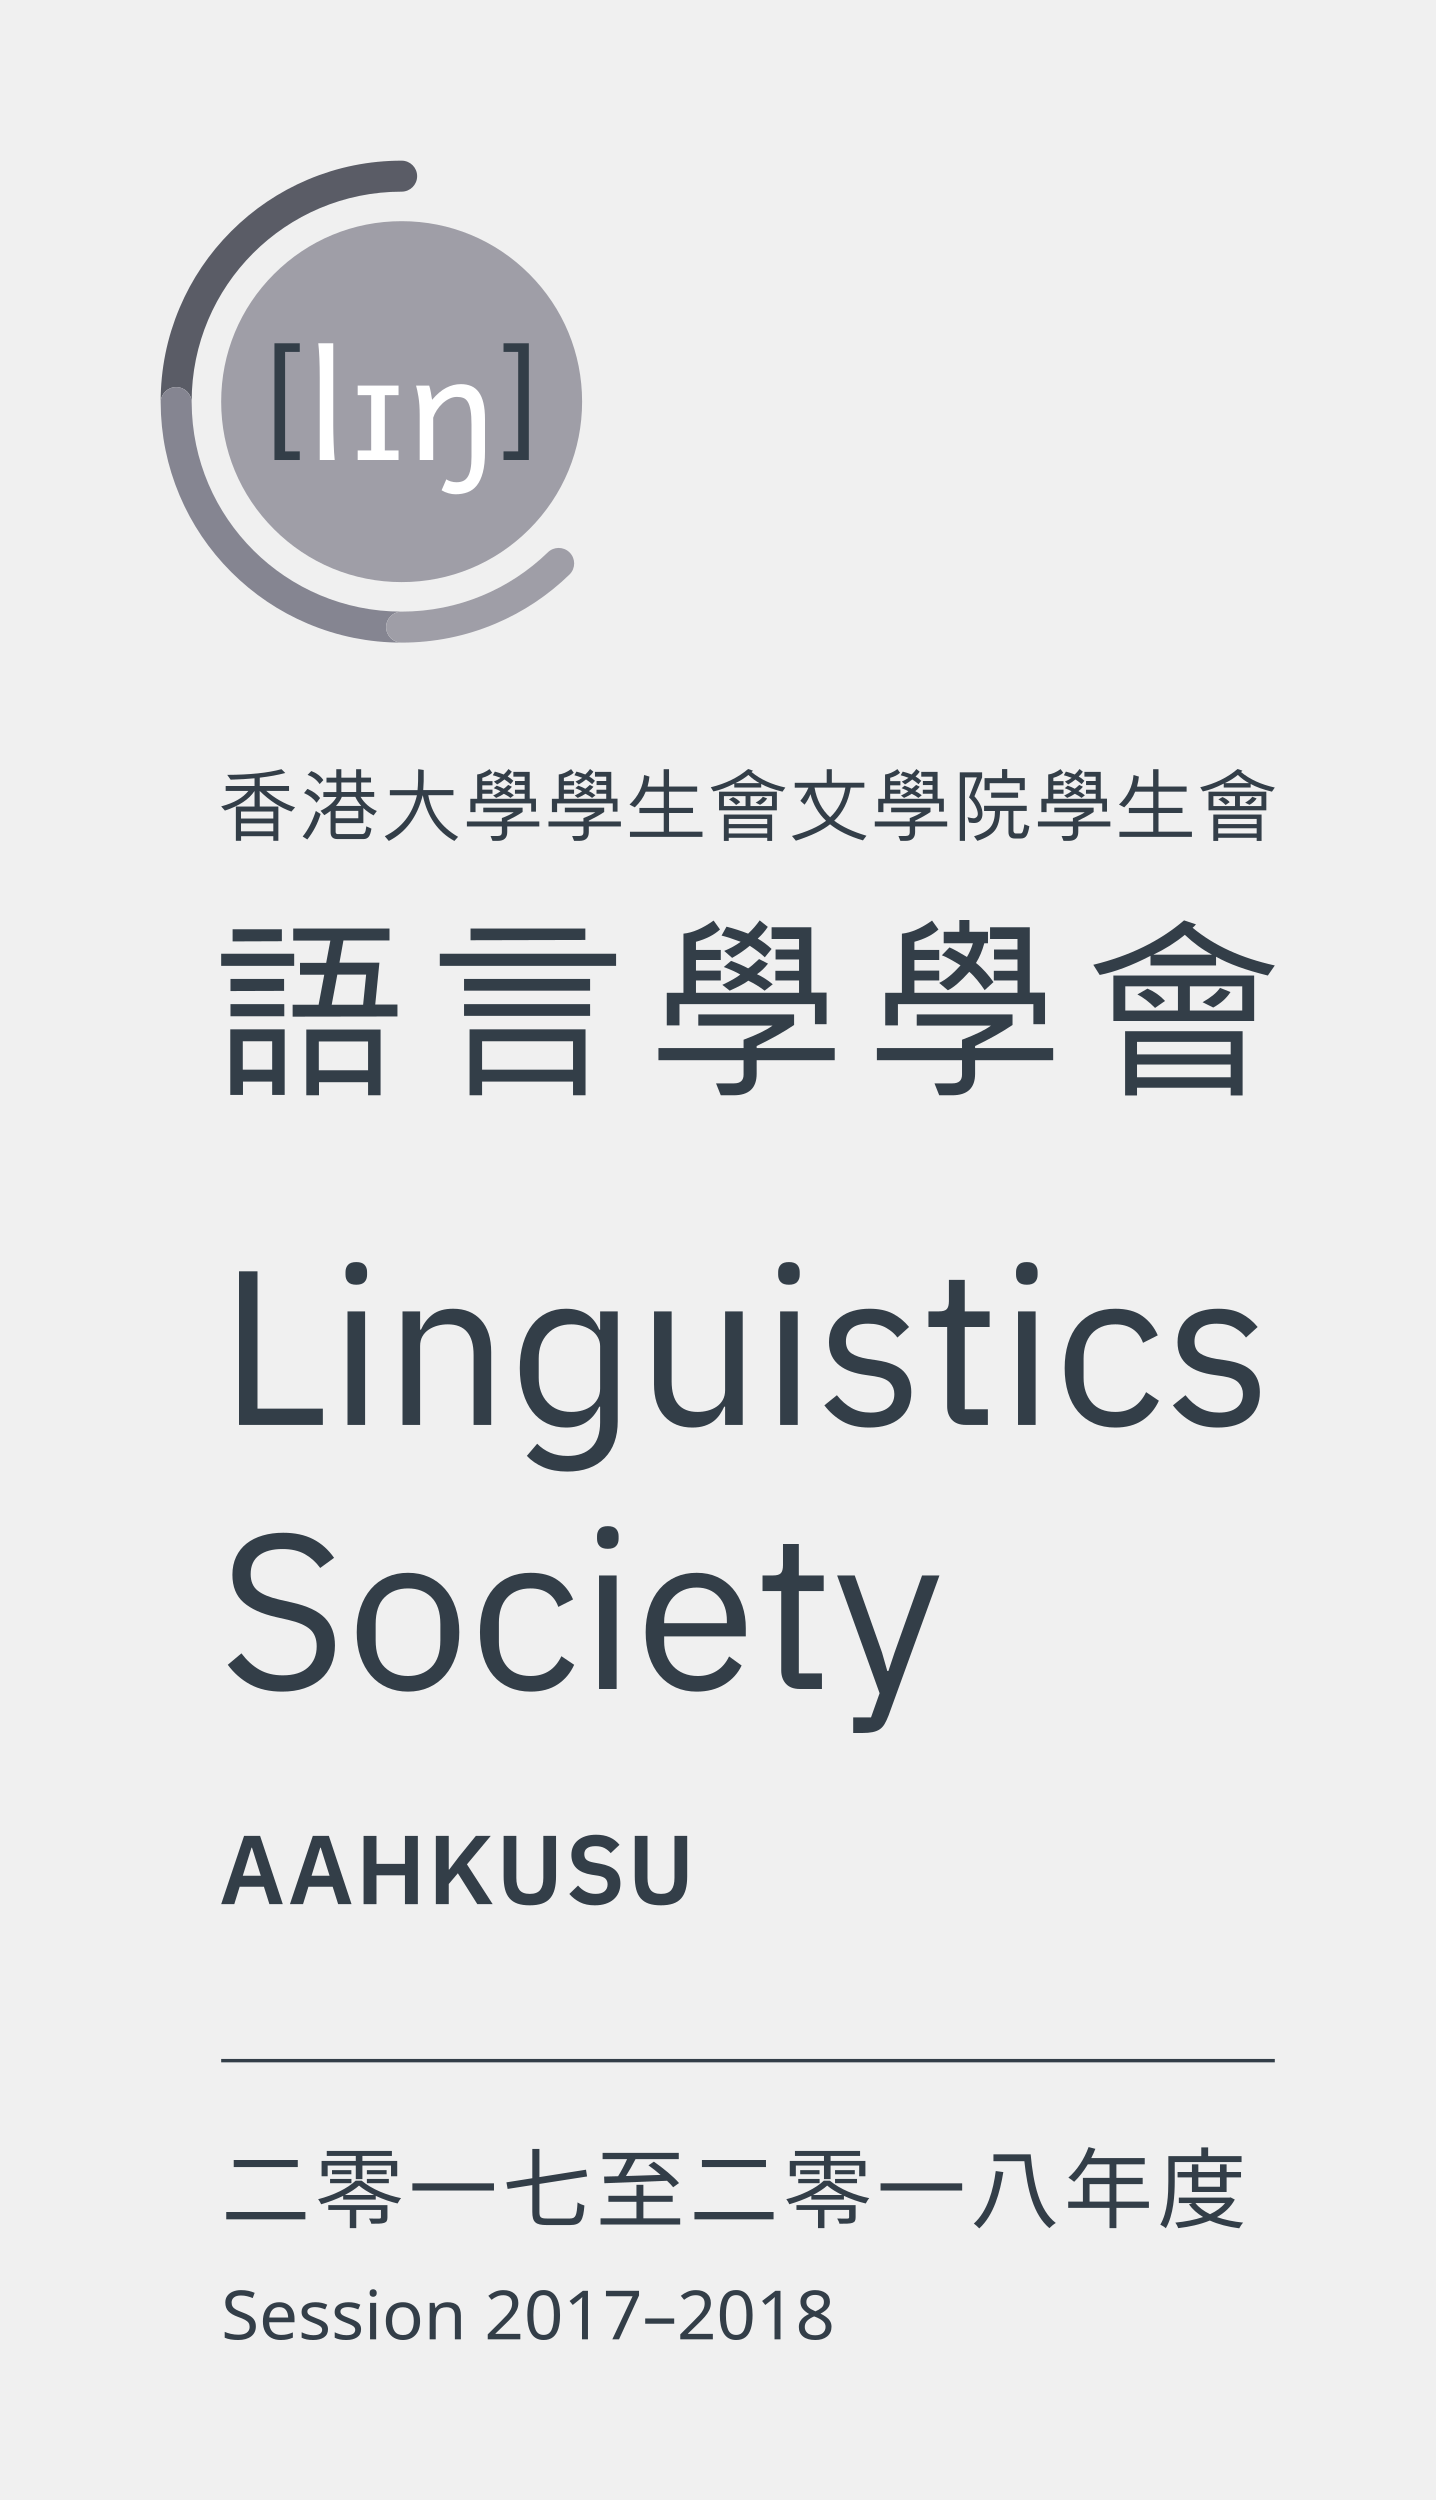
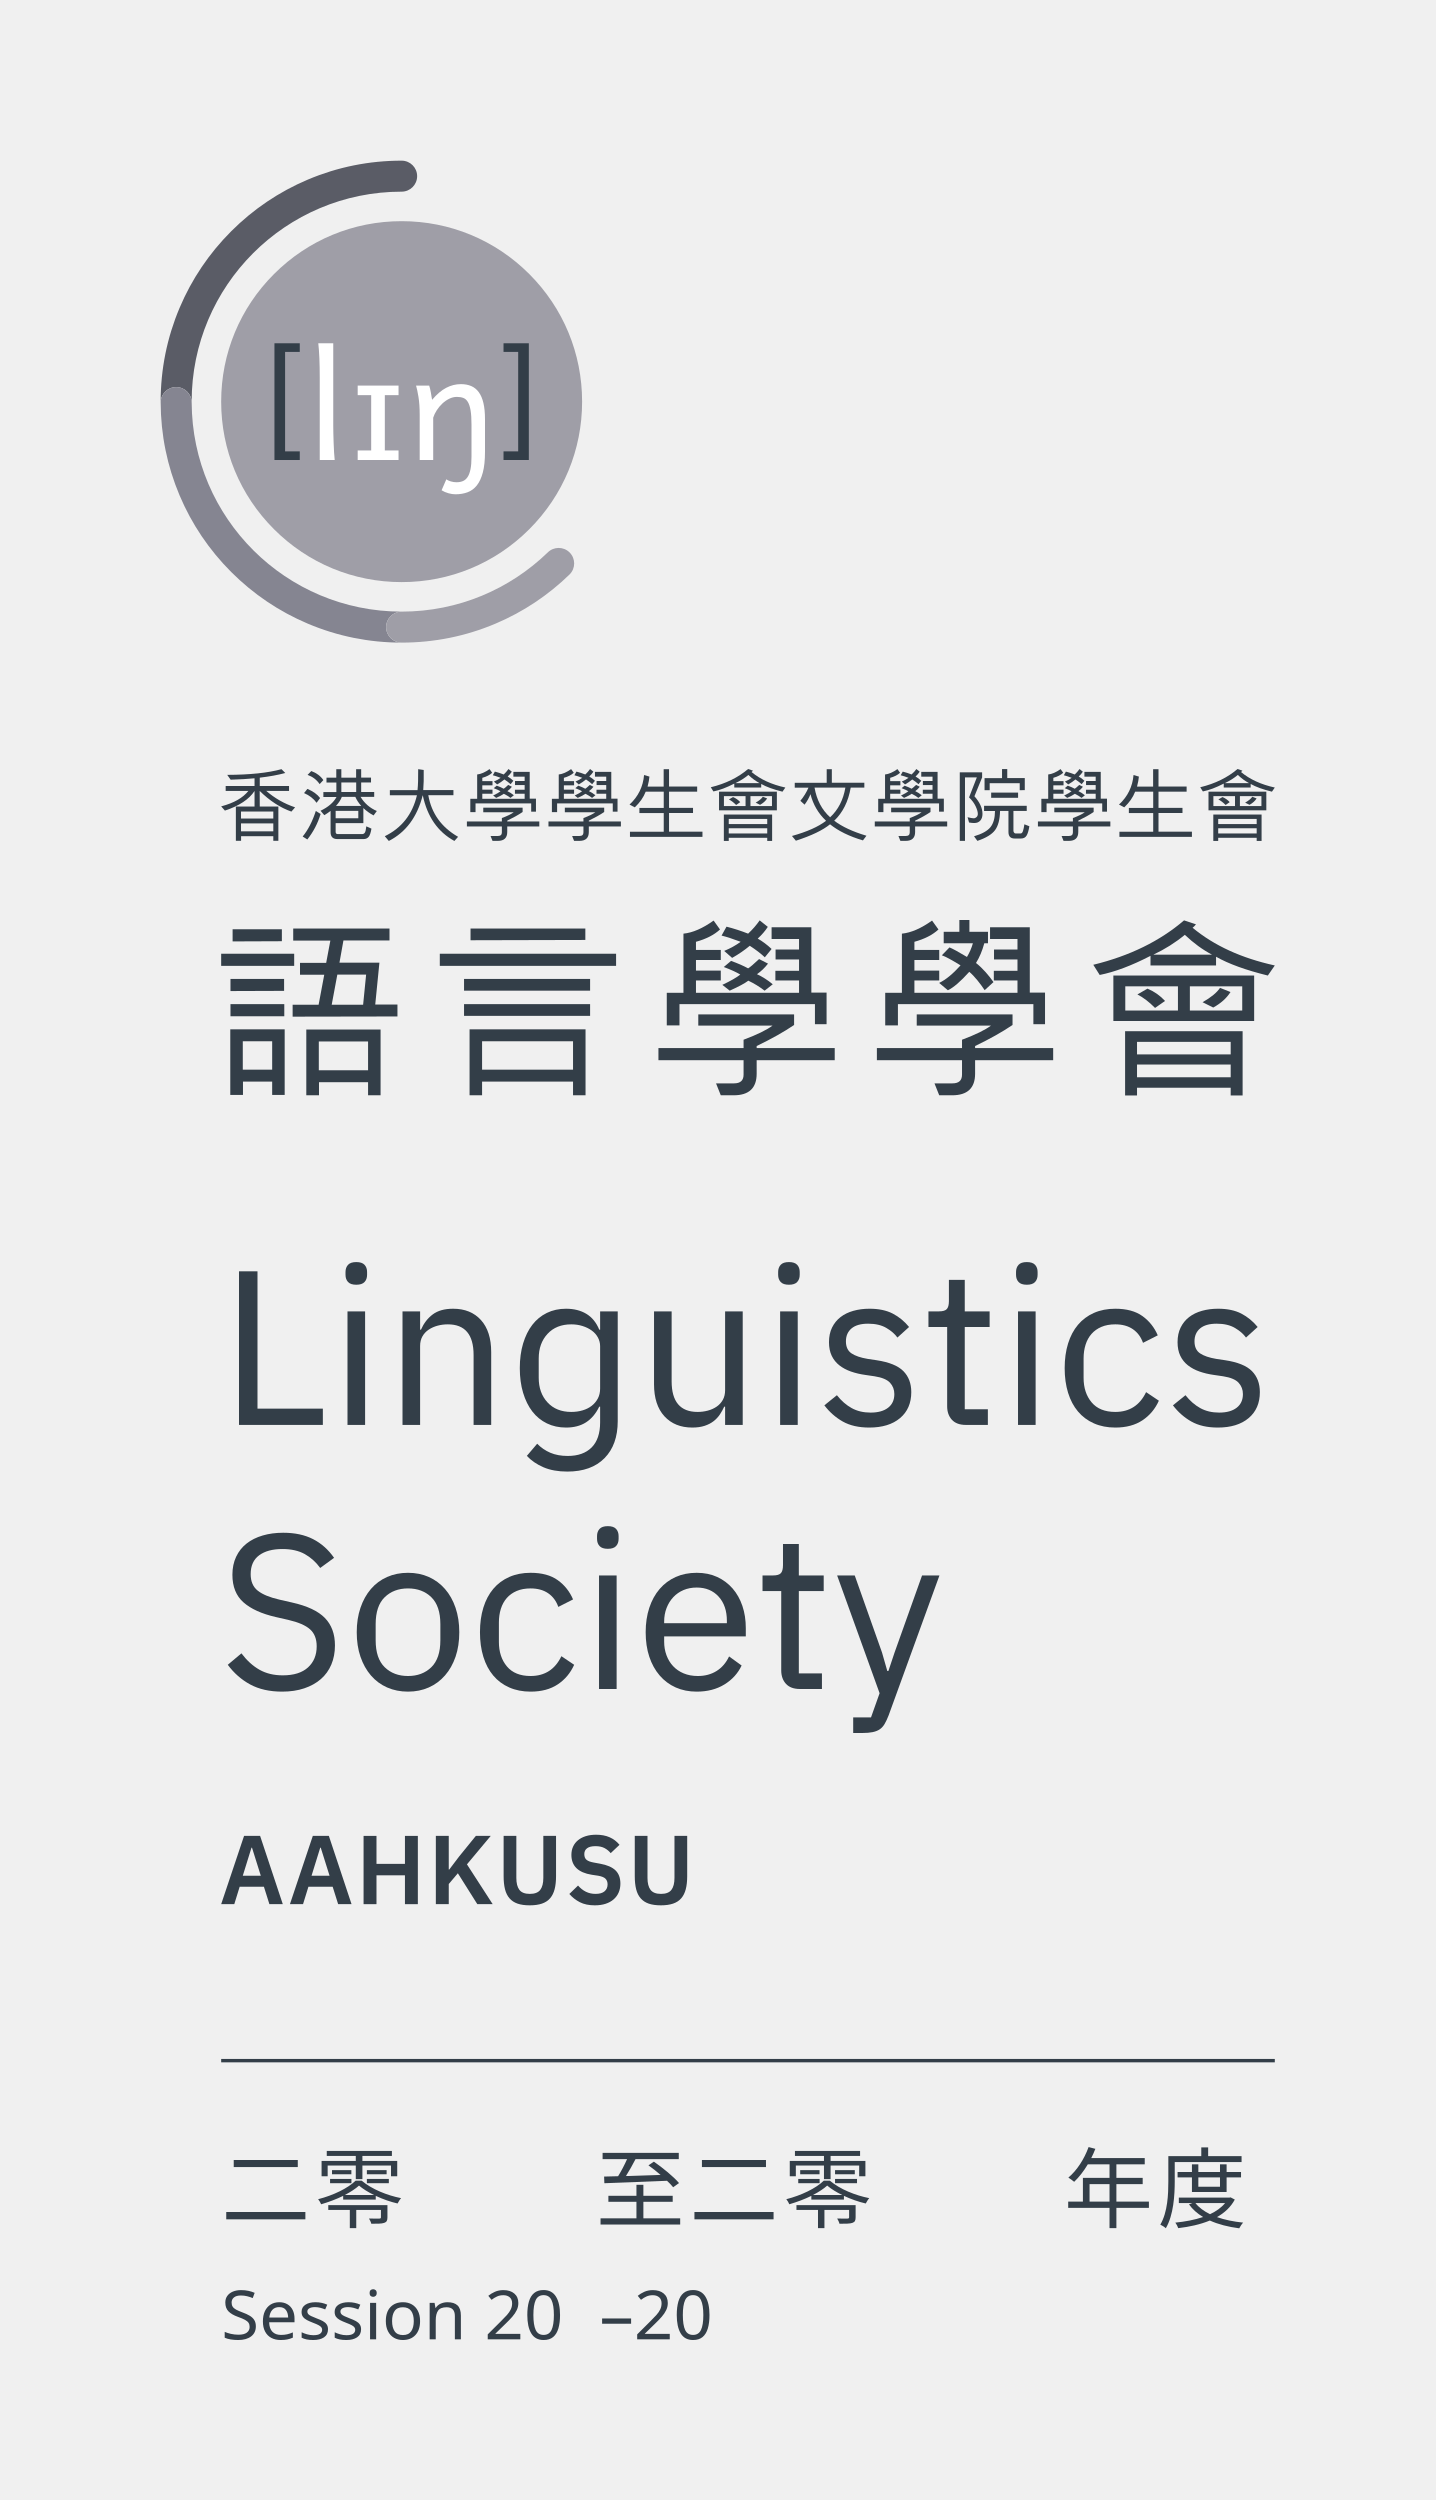
<svg xmlns="http://www.w3.org/2000/svg" xmlns:xlink="http://www.w3.org/1999/xlink" version="1.0" id="Logotypes" x="0px" y="0px" width="633.193px" height="1102.776px" viewBox="0 0 633.193 1102.776" enable-background="new 0 0 633.193 1102.776" xml:space="preserve">
  <g>
    <defs>
      <rect id="SVGID_101_" width="633.193" height="1102.776" />
    </defs>
    <clipPath id="SVGID_2_">
      <use xlink:href="#SVGID_101_" overflow="visible" />
    </clipPath>
    <g clip-path="url(#SVGID_2_)">
      <g>
        <g>
          <g>
            <path fill="#5A5C66" d="M77.711,170.748c3.777,0,6.838,3.061,6.838,6.837c-0.002-0.14-0.006-0.278-0.006-0.419       c0-51.154,41.469-92.623,92.623-92.623c3.777,0,6.838-3.061,6.838-6.838c0-3.776-3.061-6.838-6.838-6.838       c-14.344,0-28.266,2.813-41.381,8.359c-12.658,5.354-24.025,13.017-33.783,22.774c-9.758,9.759-17.422,21.125-22.775,33.784       c-5.547,13.115-8.359,27.037-8.359,41.381c0,0.141,0.004,0.279,0.005,0.419C70.873,173.809,73.934,170.748,77.711,170.748z" />
            <path fill="#858591" d="M170.33,276.628c0-3.776,3.061-6.838,6.836-6.838c-51.016,0-92.393-41.242-92.617-92.205       c0-3.776-3.061-6.837-6.838-6.837s-6.838,3.061-6.838,6.837c0.055,14.196,2.862,27.976,8.354,40.963       c5.354,12.659,13.018,24.025,22.775,33.783c9.758,9.759,21.125,17.421,33.783,22.775c13.115,5.547,27.037,8.359,41.381,8.359       C173.391,283.466,170.33,280.404,170.33,276.628z" />
            <path fill="#9F9EA7" d="M251.266,243.703c-2.67-2.671-6.998-2.671-9.67,0c-16.672,16.146-39.387,26.087-64.43,26.087       c-3.775,0-6.836,3.062-6.836,6.838s3.061,6.838,6.836,6.838c14.346,0,28.268-2.813,41.383-8.359       c12.203-5.16,23.199-12.474,32.717-21.732C253.938,250.703,253.938,246.374,251.266,243.703z" />
          </g>
          <g>
            <path fill="#9F9EA7" d="M233.459,120.875c-15.035-15.035-35.027-23.315-56.293-23.315c-21.262,0-41.254,8.28-56.291,23.315       c-15.035,15.036-23.316,35.027-23.316,56.291c0,21.266,8.281,41.255,23.316,56.292c15.037,15.035,35.029,23.317,56.291,23.317       c21.266,0,41.258-8.282,56.293-23.317c15.035-15.037,23.314-35.026,23.314-56.292       C256.773,155.902,248.494,135.911,233.459,120.875z" />
            <path fill="#333E48" d="M121.063,202.911v-51.489h11.168v3.807h-6.473v43.877h6.473v3.806H121.063z" />
            <path fill="#333E48" d="M233.271,151.422v51.489h-11.164v-3.806h6.469v-43.877h-6.469v-3.807H233.271z" />
            <path fill="#FFFFFF" d="M146.998,187.626c0,1.028,0.016,2.242,0.047,3.636c0.031,1.395,0.076,2.813,0.131,4.248       c0.053,1.438,0.115,2.812,0.193,4.12c0.072,1.309,0.164,2.402,0.271,3.281h-6.596v-36.364c0-3.133-0.053-5.969-0.162-8.512       c-0.105-2.543-0.268-4.748-0.482-6.613h6.598V187.626z" />
            <path fill="#FFFFFF" d="M175.801,170.086v4.217h-6.051v24.394h6.051v4.216h-18.021v-4.216h5.953v-24.394h-5.953v-4.217H175.801       z" />
            <path fill="#FFFFFF" d="M189.316,170.086c0.129,0.345,0.258,0.789,0.387,1.338c0.129,0.546,0.246,1.119,0.354,1.721       c0.105,0.6,0.203,1.19,0.291,1.77l0.256,1.447c2.061-2.445,4.129-4.209,6.211-5.293c2.08-1.083,4.25-1.625,6.5-1.625       c1.717,0,3.234,0.284,4.555,0.852c1.318,0.57,2.43,1.471,3.33,2.703c0.9,1.234,1.582,2.834,2.045,4.796       c0.461,1.964,0.691,4.327,0.691,7.097v14.48c0,3.626-0.318,6.636-0.951,9.027c-0.631,2.393-1.518,4.302-2.654,5.73       c-1.137,1.424-2.506,2.434-4.104,3.022c-1.598,0.591-3.373,0.886-5.326,0.886c-0.965,0-2-0.155-3.105-0.467       c-1.104-0.312-2.107-0.745-3.008-1.304l2.092-4.827c0.494,0.365,1.152,0.67,1.979,0.918c0.826,0.246,1.67,0.369,2.525,0.369       c1.031,0,1.953-0.166,2.77-0.498c0.814-0.333,1.506-0.916,2.074-1.754c0.57-0.837,1.004-1.984,1.305-3.443       s0.449-3.315,0.449-5.567v-14.16c0-2.574-0.133-4.661-0.4-6.259c-0.27-1.599-0.672-2.844-1.209-3.733       c-0.535-0.89-1.205-1.485-2.012-1.787c-0.803-0.299-1.742-0.45-2.814-0.45c-1.158,0-2.289,0.273-3.395,0.822       c-1.104,0.547-2.119,1.255-3.043,2.123c-0.922,0.868-1.736,1.85-2.443,2.945c-0.709,1.094-1.234,2.188-1.578,3.281v18.666       h-5.953V183.12c0-3.175-0.184-5.862-0.549-8.062c-0.363-2.199-0.719-3.856-1.061-4.973H189.316z" />
          </g>
        </g>
      </g>
      <g>
        <g>
          <g>
            <path fill="#333E48" d="M129.767,426.045H97.559v-5.347h32.208V426.045z M125.575,482.975h-5.519v-5.86h-12.874v5.86h-5.604       v-28.914h23.996V482.975z M125.317,437.08l-23.652,0.085v-5.346h23.652V437.08z M125.403,448.286h-23.738v-5.347h23.738       V448.286z M124.334,415.181l-21.729,0.086v-5.348h21.729V415.181z M120.057,471.853v-12.531h-12.96v12.531H120.057z        M175.318,448.371l-46.237,0.086v-5.261h11.463l2.481-13.217h-10.692v-5.261h11.549l1.838-9.796h-16.381v-5.346h42.473v5.262       h-20.317l-1.753,9.795h17.622l-1.84,18.477h9.795V448.371z M167.876,483.146h-5.518v-5.774h-21.643v5.774h-5.604v-29h32.764       V483.146z M162.358,472.11v-12.703H140.63v12.703H162.358z M161.503,429.895H148.8l-2.48,13.302h13.857L161.503,429.895z" />
            <path fill="#333E48" d="M271.761,426.045h-77.76v-5.347h77.76V426.045z M260.298,436.994h-55.604v-5.175h55.604V436.994z        M260.298,448.114h-55.604v-5.175h55.604V448.114z M258.288,483.146h-5.518v-6.031h-40.121v6.031h-5.518v-29.085h51.156       V483.146z M258.202,414.625l-50.643,0.128v-5.176h50.643V414.625z M252.771,471.853v-12.531h-40.121v12.531H252.771z" />
            <path fill="#333E48" d="M368.205,467.662h-34.433v5.945c0,6.358-3.379,9.538-10.138,9.538h-5.688l-2.096-5.261h7.955       c2.795,0,4.193-1.284,4.193-3.85v-6.373h-37.555v-5.347h37.555v-3.679c5.958-2.225,10.221-4.305,12.788-6.244h-32.765v-4.919       h42.262v4.662c-4.45,3.022-9.953,6.116-16.512,9.281v0.898h34.433V467.662z M364.612,451.793h-5.135v-8.854h-59.751v9.367       h-5.604v-14.371h7.357v-26.092c4.048-0.398,8.483-2.324,13.303-5.774l2.823,3.936c-2.597,2.396-6.132,4.207-10.608,5.432v3.594       h10.949v4.448h-10.949v4.662h10.949v4.362h-10.949v5.433h45.467v-5.433h-10.437v-4.277h10.437v-5.004h-10.352v-4.362h10.352       v-4.663h-12.104v-5.176h17.536v28.829h6.717V451.793z M340.359,418.603l-2.993,3.678c-1.627-1.567-3.837-3.265-6.631-5.09       c-2.309,1.939-4.904,3.722-7.785,5.347l-3.507-3.08c2.767-1.14,5.188-2.48,7.272-4.021c-3.48-1.311-6.289-2.224-8.428-2.736       l2.183-3.936c3.164,0.798,6.344,1.825,9.538,3.079c2.024-1.909,3.721-3.863,5.09-5.859l3.593,2.866       c-1.142,1.768-2.624,3.493-4.448,5.175C336.353,415.223,338.392,416.749,340.359,418.603z M340.872,434.171l-3.592,2.823       c-2.31-1.768-4.706-3.236-7.186-4.405c-1.54,1.169-4.277,2.638-8.213,4.405l-3.25-2.566c3.678-1.739,6.314-3.251,7.913-4.533       c-1.599-0.998-4.021-2.11-7.272-3.337l3.208-2.694c2.937,1.056,5.446,2.153,7.528,3.293c0.797-0.455,2.408-1.824,4.832-4.106       l3.936,2.011c-1.454,1.883-3.078,3.437-4.875,4.663C336.268,430.807,338.591,432.289,340.872,434.171z" />
            <path fill="#333E48" d="M464.562,467.662H430.13v5.945c0,6.358-3.379,9.538-10.137,9.538h-5.689l-2.096-5.261h7.956       c2.794,0,4.191-1.284,4.191-3.85v-6.373h-37.554v-5.347h37.554v-3.679c5.96-2.225,10.222-4.305,12.79-6.244h-32.765v-4.919       h42.26v4.662c-4.448,3.022-9.953,6.116-16.511,9.281v0.898h34.432V467.662z M460.97,451.793h-5.135v-8.854h-59.752v9.367       h-5.603v-14.371h7.356v-26.092c4.049-0.398,8.482-2.324,13.303-5.774l2.822,3.936c-2.594,2.396-6.131,4.207-10.607,5.432v3.594       h10.949v4.448h-10.949v4.662h10.949v4.362h-10.949v5.433h45.467v-5.433h-10.436v-4.277h10.436v-5.004H438.47v-4.362h10.352       v-4.663h-12.105v-5.176h17.537v28.829h6.717V451.793z M438.239,433.212l-3.896,3.563c-1.779-2.673-4.324-6.019-6.785-8.096       c-3.826,4.263-6.974,6.976-9.433,8.137l-3.856-3.238c2.898-1.379,6.042-3.955,9.434-7.732       c-3.855-2.402-6.604-3.888-8.244-4.455l3.364-3.479c1.367,0.539,3.935,1.941,7.711,4.21c1.122-1.836,1.995-3.847,2.624-6.033       h-12.879v-5.06h6.904v-5.21h4.432v5.21h8.195v5.06h-1.623c-0.91,3.349-2.135,6.249-3.675,8.705       C433.493,427.06,436.354,430.513,438.239,433.212z" />
            <path fill="#333E48" d="M562.33,425.874l-3.079,4.447c-9.725-2.395-17.337-5.16-22.84-8.297v3.85h-28.915v-4.235       c-8.326,4.307-15.797,7.115-22.413,8.427l-2.822-4.491c16.024-3.906,29.369-10.437,40.035-19.59l5.26,1.753       c-0.57,0.713-1.069,1.213-1.497,1.497C535.525,417.104,547.616,422.651,562.33,425.874z M553.219,450.382h-62.104v-20.061       h62.104V450.382z M548.13,483.23h-5.261v-3.422h-41.317v3.422h-5.262v-28.357h51.84V483.23z M519.601,445.763v-10.693h-23.226       v10.693H519.601z M542.869,465.096v-5.518h-41.317v5.518H542.869z M542.869,475.19v-5.604h-41.317v5.604H542.869z        M513.912,441.528l-4.405,3.079c-2.651-2.679-5.247-4.661-7.785-5.945l4.448-2.565       C509.192,437.379,511.772,439.19,513.912,441.528z M534.657,421.126c-4.135-2.167-8.143-5.09-12.02-8.769       c-4.135,3.422-8.768,6.345-13.9,8.769H534.657z M547.96,445.763v-10.693h-23.098v10.693H547.96z M542.783,437.593       c-1.683,2.681-4.221,4.963-7.613,6.844l-4.705-2.352c3.736-2.11,6.302-4.221,7.698-6.332L542.783,437.593z" />
          </g>
          <g>
            <path fill="#333E48" d="M130.169,356.124l-1.634,1.881c-4.896-1.723-9.558-4.756-13.985-9.102l0.035,6.869h8.205v15.11h-2.231       v-2.021h-14.215v2.021h-2.302v-15.11h8.24v-6.869c-2.412,3.689-6.771,6.577-13.072,8.662l-1.651-1.863       c5.587-1.476,9.582-3.741,11.983-6.799h-9.998v-2.197h12.738v-3.391c-2.799,0.281-6.313,0.486-10.542,0.615l-1.511-2.126       c9.991-0.036,17.969-0.872,23.931-2.513l1.687,1.688c-3.314,0.89-7.069,1.574-11.262,2.055v3.672h12.914v2.197l-10.068-0.035       C121.155,352.101,125.401,354.521,130.169,356.124z M120.559,361.062v-3.092h-14.25v3.092H120.559z M120.559,366.702v-3.479       h-14.25v3.479H120.559z" />
            <path fill="#333E48" d="M139.307,357.74c-1.478,4.581-3.409,8.336-5.798,11.264l2.055,1.3       c2.658-3.351,4.615-7.104,5.869-11.262L139.307,357.74z M135.599,347.989l-1.477,1.846c2.331,0.995,4.176,2.424,5.536,4.286       l1.545-2.091C139.985,350.401,138.117,349.056,135.599,347.989z M137.319,340.118l-1.65,1.688       c2.248,0.807,4.023,2.166,5.324,4.075l1.65-1.774C141.391,342.29,139.616,340.962,137.319,340.118z" />
            <path fill="#333E48" d="M160.284,363.083v-6.625c1.395,1.313,2.895,2.39,4.5,3.234l1.44-1.952       c-3.069-1.311-5.46-3.386-7.169-6.219h6.008v-2.161h-5.744v-4.199h4.339v-2.162h-4.339v-3.706h-2.232v3.741h-6.518v-3.741       h-2.232v3.741h-4.322v2.161h4.357v4.199h-5.729v2.162h5.799c-1.299,2.437-3.648,4.463-7.045,6.078l1.65,1.95       c1.005-0.582,1.93-1.215,2.776-1.896v9.418c0,2.015,1.008,3.021,3.022,3.021h11.508c0.938,0,1.679-0.311,2.223-0.931       c0.545-0.621,0.971-1.845,1.274-3.671l-2.267-1.021c-0.152,1.464-0.374,2.4-0.667,2.811c-0.294,0.411-0.686,0.615-1.177,0.615       h-10.719c-0.646,0-0.966-0.321-0.966-0.967v-3.882H160.284z M150.569,345.161h6.553v4.199h-6.553V345.161z M150.778,351.521       h5.975c0.574,1.358,1.441,2.688,2.601,3.989h-11.157C149.462,354.116,150.323,352.786,150.778,351.521z M148.057,357.671h9.997       v3.285h-9.997V357.671z" />
            <path fill="#333E48" d="M202.067,369.127l-1.634,1.826c-7.321-3.993-11.972-10.724-13.951-20.188       c-2.448,9.617-7.438,16.347-14.97,20.188l-1.775-2.091c7.462-3.631,12.188-9.651,14.18-18.062H171.97v-2.267h12.211       c0.223-2.202,0.316-5.283,0.281-9.242l2.442,0.352c0.058,3.584-0.012,6.536-0.211,8.855h13.318v2.267h-11.087       C190.33,358.79,194.712,364.91,202.067,369.127z" />
            <path fill="#333E48" d="M237.894,364.559h-14.145v2.442c0,2.611-1.388,3.918-4.164,3.918h-2.337l-0.86-2.161h3.268       c1.147,0,1.722-0.527,1.722-1.581v-2.618H205.95v-2.196h15.427v-1.512c2.448-0.913,4.2-1.769,5.254-2.564h-13.459v-2.021       h17.359v1.915c-1.827,1.242-4.088,2.514-6.782,3.813v0.369h14.145V364.559z M236.418,358.04h-2.108v-3.638h-24.547v3.848       h-2.301v-5.903h3.021v-10.718c1.663-0.163,3.484-0.954,5.465-2.372l1.159,1.617c-1.065,0.983-2.519,1.727-4.357,2.23v1.476       h4.498v1.828h-4.498v1.915h4.498v1.792h-4.498v2.231h18.678v-2.231h-4.287v-1.757h4.287v-2.056h-4.252v-1.792h4.252v-1.915       h-4.973v-2.126h7.204v11.842h2.759V358.04z M226.455,344.405l-1.23,1.51c-0.667-0.644-1.575-1.34-2.723-2.09       c-0.948,0.797-2.015,1.529-3.198,2.196l-1.44-1.265c1.136-0.469,2.132-1.02,2.986-1.652c-1.429-0.538-2.583-0.913-3.461-1.125       l0.896-1.615c1.3,0.328,2.606,0.75,3.918,1.265c0.831-0.784,1.528-1.587,2.091-2.407l1.477,1.178       c-0.47,0.726-1.078,1.435-1.828,2.126C224.81,343.017,225.646,343.645,226.455,344.405z M226.666,350.801l-1.476,1.16       c-0.949-0.727-1.934-1.33-2.952-1.811c-0.633,0.48-1.757,1.084-3.374,1.811l-1.335-1.056c1.511-0.714,2.595-1.334,3.251-1.861       c-0.656-0.41-1.652-0.866-2.987-1.371l1.317-1.107c1.207,0.434,2.238,0.886,3.093,1.354c0.327-0.188,0.989-0.749,1.985-1.687       l1.616,0.826c-0.597,0.772-1.265,1.411-2.003,1.915C224.774,349.418,225.729,350.027,226.666,350.801z" />
            <path fill="#333E48" d="M273.878,364.559h-14.145v2.442c0,2.611-1.389,3.918-4.164,3.918h-2.337l-0.86-2.161h3.268       c1.147,0,1.722-0.527,1.722-1.581v-2.618h-15.427v-2.196h15.427v-1.512c2.448-0.913,4.199-1.769,5.253-2.564h-13.458v-2.021       h17.359v1.915c-1.827,1.242-4.088,2.514-6.782,3.813v0.369h14.145V364.559z M272.401,358.04h-2.108v-3.638h-24.546v3.848       h-2.302v-5.903h3.022v-10.718c1.663-0.163,3.484-0.954,5.464-2.372l1.16,1.617c-1.066,0.983-2.519,1.727-4.357,2.23v1.476       h4.498v1.828h-4.498v1.915h4.498v1.792h-4.498v2.231h18.677v-2.231h-4.287v-1.757h4.287v-2.056h-4.252v-1.792h4.252v-1.915       h-4.972v-2.126h7.203v11.842h2.759V358.04z M262.439,344.405l-1.229,1.51c-0.668-0.644-1.576-1.34-2.725-2.09       c-0.948,0.797-2.015,1.529-3.197,2.196l-1.441-1.265c1.137-0.469,2.133-1.02,2.987-1.652c-1.429-0.538-2.583-0.913-3.461-1.125       l0.896-1.615c1.301,0.328,2.606,0.75,3.918,1.265c0.832-0.784,1.529-1.587,2.092-2.407l1.476,1.178       c-0.469,0.726-1.077,1.435-1.827,2.126C260.794,343.017,261.631,343.645,262.439,344.405z M262.65,350.801l-1.477,1.16       c-0.948-0.727-1.933-1.33-2.952-1.811c-0.632,0.48-1.757,1.084-3.373,1.811l-1.336-1.056c1.512-0.714,2.596-1.334,3.251-1.861       c-0.655-0.41-1.651-0.866-2.987-1.371l1.318-1.107c1.207,0.434,2.237,0.886,3.092,1.354c0.328-0.188,0.99-0.749,1.986-1.687       l1.616,0.826c-0.598,0.772-1.265,1.411-2.003,1.915C260.759,349.418,261.713,350.027,262.65,350.801z" />
            <path fill="#333E48" d="M309.861,369.162h-31.978v-2.267h14.899v-8.241h-10.735v-2.267h10.735v-7.168h-7.96       c-0.96,2.494-2.564,4.797-4.813,6.904l-2.319-1.212c3.842-3.55,5.979-7.896,6.413-13.037l2.372,0.686       c-0.094,1.194-0.369,2.671-0.825,4.428h7.097v-7.696h2.373v7.66h12.404v2.268H295.12v7.133h10.578v2.267H295.12v8.241h14.741       V369.162z" />
            <path fill="#333E48" d="M346.425,347.392l-1.265,1.828c-3.994-0.984-7.122-2.12-9.382-3.408v1.58H323.9v-1.739       c-3.421,1.769-6.489,2.923-9.208,3.462l-1.158-1.846c6.582-1.604,12.064-4.287,16.445-8.047l2.161,0.721       c-0.234,0.293-0.439,0.498-0.614,0.615C335.415,343.79,340.381,346.068,346.425,347.392z M342.684,357.46h-25.513v-8.24h25.513       V357.46z M340.593,370.953h-2.162v-1.405h-16.973v1.405h-2.161v-11.648h21.296V370.953z M328.872,355.562v-4.393h-9.541v4.393       H328.872z M338.431,363.504v-2.267h-16.973v2.267H338.431z M338.431,367.65v-2.302h-16.973v2.302H338.431z M326.536,353.823       l-1.811,1.265c-1.089-1.101-2.154-1.915-3.197-2.442l1.827-1.054C324.597,352.118,325.657,352.862,326.536,353.823z        M335.058,345.442c-1.699-0.891-3.345-2.092-4.938-3.604c-1.697,1.406-3.601,2.607-5.709,3.604H335.058z M340.522,355.562       v-4.393h-9.488v4.393H340.522z M338.396,352.206c-0.691,1.102-1.733,2.038-3.127,2.812l-1.933-0.966       c1.534-0.867,2.589-1.734,3.161-2.602L338.396,352.206z" />
            <path fill="#333E48" d="M382.199,368.651l-1.547,2.057c-5.962-1.757-10.8-4.123-14.513-7.099       c-3.199,2.612-8.223,5.025-15.076,7.239l-1.721-2.091c6.629-1.839,11.643-4.07,15.04-6.694c-3.408-3.222-5.7-7.139-6.87-11.755       c-0.633,1.628-1.5,3.175-2.602,4.639l-1.86-1.704c1.476-1.758,2.663-3.685,3.565-5.781h-6.045v-2.16h14.094v-6.01h2.266v5.974       h14.337v2.162h-6.01c-1.054,6.114-3.478,10.98-7.274,14.601C371.439,364.651,376.178,366.86,382.199,368.651z M372.903,347.428       h-13.598c0.936,5.423,3.226,9.786,6.869,13.089C369.735,357.202,371.979,352.839,372.903,347.428z" />
            <path fill="#333E48" d="M417.815,364.559h-14.146v2.442c0,2.611-1.387,3.918-4.163,3.918h-2.337l-0.86-2.161h3.267       c1.148,0,1.723-0.527,1.723-1.581v-2.618h-15.426v-2.196h15.426v-1.512c2.448-0.913,4.199-1.769,5.253-2.564h-13.458v-2.021       h17.359v1.915c-1.827,1.242-4.089,2.514-6.783,3.813v0.369h14.146V364.559z M416.339,358.04h-2.109v-3.638h-24.546v3.848       h-2.302v-5.903h3.022v-10.718c1.663-0.163,3.485-0.954,5.466-2.372l1.158,1.617c-1.064,0.983-2.52,1.727-4.358,2.23v1.476       h4.499v1.828h-4.499v1.915h4.499v1.792h-4.499v2.231h18.679v-2.231h-4.289v-1.757h4.289v-2.056h-4.252v-1.792h4.252v-1.915       h-4.973v-2.126h7.203v11.842h2.76V358.04z M406.376,344.405l-1.23,1.51c-0.667-0.644-1.575-1.34-2.723-2.09       c-0.949,0.797-2.016,1.529-3.198,2.196l-1.44-1.265c1.136-0.469,2.131-1.02,2.986-1.652c-1.43-0.538-2.584-0.913-3.461-1.125       l0.896-1.615c1.3,0.328,2.605,0.75,3.918,1.265c0.832-0.784,1.528-1.587,2.09-2.407l1.477,1.178       c-0.469,0.726-1.078,1.435-1.826,2.126C404.729,343.017,405.567,343.645,406.376,344.405z M406.587,350.801l-1.477,1.16       c-0.947-0.727-1.933-1.33-2.951-1.811c-0.633,0.48-1.758,1.084-3.374,1.811l-1.336-1.056c1.513-0.714,2.596-1.334,3.251-1.861       c-0.655-0.41-1.652-0.866-2.986-1.371l1.317-1.107c1.206,0.434,2.237,0.886,3.093,1.354c0.328-0.188,0.99-0.749,1.984-1.687       l1.617,0.826c-0.598,0.772-1.265,1.411-2.002,1.915C404.694,349.418,405.648,350.027,406.587,350.801z" />
            <path fill="#333E48" d="M429.831,351.239c2.367,2.66,3.551,5.255,3.551,7.784c0,1.229-0.319,2.208-0.959,2.935       c-0.637,0.727-1.53,1.09-2.679,1.09c-0.632,0-1.395-0.077-2.284-0.229l-0.65-2.338c1.254,0.317,2.156,0.475,2.706,0.475       c0.456,0,0.872-0.176,1.248-0.527c0.375-0.351,0.563-0.819,0.563-1.405c0-0.878-0.322-2.003-0.966-3.374       c-0.646-1.369-1.612-2.676-2.9-3.917l3.427-8.804h-5.218v27.99h-2.303v-30.221h9.856v2.23L429.831,351.239z M454.062,364.471       c-0.305,1.897-0.715,3.274-1.23,4.128c-0.515,0.855-1.354,1.283-2.512,1.283h-2.74c-1.828,0-2.741-0.961-2.741-2.881v-9.295       h-3.708c-0.07,3.771-0.806,6.598-2.205,8.478c-1.4,1.88-3.996,3.459-7.793,4.735l-1.476-2.021       c3.525-1.041,5.944-2.389,7.257-4.041c1.313-1.651,1.973-4.023,1.985-7.115h-4.814v-2.303h18.819v2.268h-5.871v8.75       c0,0.293,0.095,0.565,0.282,0.816c0.188,0.253,0.41,0.378,0.668,0.378h2.231c0.457,0,0.806-0.374,1.046-1.124       c0.239-0.749,0.441-1.722,0.606-2.917L454.062,364.471z M452.041,348.534l-2.231,0.035v-3.093h-13.248v3.093h-2.267v-5.324       h7.713v-3.988h2.303v3.954h7.73V348.534z M449.09,351.925h-11.878v-2.301h11.878V351.925z" />
            <path fill="#333E48" d="M489.783,364.559h-14.146v2.442c0,2.611-1.389,3.918-4.164,3.918h-2.336l-0.861-2.161h3.268       c1.148,0,1.723-0.527,1.723-1.581v-2.618h-15.428v-2.196h15.428v-1.512c2.447-0.913,4.199-1.769,5.253-2.564h-13.459v-2.021       h17.359v1.915c-1.827,1.242-4.089,2.514-6.782,3.813v0.369h14.146V364.559z M488.306,358.04h-2.107v-3.638h-24.545v3.848       h-2.303v-5.903h3.023v-10.718c1.661-0.163,3.483-0.954,5.463-2.372l1.16,1.617c-1.066,0.983-2.519,1.727-4.357,2.23v1.476       h4.498v1.828h-4.498v1.915h4.498v1.792h-4.498v2.231h18.677v-2.231h-4.287v-1.757h4.287v-2.056h-4.251v-1.792h4.251v-1.915       h-4.972v-2.126h7.203v11.842h2.758V358.04z M478.345,344.405l-1.231,1.51c-0.668-0.644-1.575-1.34-2.724-2.09       c-0.948,0.797-2.014,1.529-3.197,2.196l-1.441-1.265c1.138-0.469,2.134-1.02,2.988-1.652c-1.43-0.538-2.583-0.913-3.461-1.125       l0.895-1.615c1.301,0.328,2.607,0.75,3.918,1.265c0.832-0.784,1.529-1.587,2.093-2.407l1.476,1.178       c-0.469,0.726-1.079,1.435-1.828,2.126C476.698,343.017,477.536,343.645,478.345,344.405z M478.555,350.801l-1.476,1.16       c-0.949-0.727-1.934-1.33-2.951-1.811c-0.634,0.48-1.757,1.084-3.375,1.811l-1.334-1.056c1.511-0.714,2.594-1.334,3.25-1.861       c-0.656-0.41-1.652-0.866-2.987-1.371l1.317-1.107c1.207,0.434,2.238,0.886,3.092,1.354c0.328-0.188,0.99-0.749,1.986-1.687       l1.616,0.826c-0.597,0.772-1.265,1.411-2.003,1.915C476.663,349.418,477.618,350.027,478.555,350.801z" />
            <path fill="#333E48" d="M525.767,369.162h-31.978v-2.267h14.899v-8.241h-10.736v-2.267h10.736v-7.168h-7.96       c-0.96,2.494-2.565,4.797-4.814,6.904l-2.318-1.212c3.841-3.55,5.979-7.896,6.413-13.037l2.371,0.686       c-0.094,1.194-0.369,2.671-0.826,4.428h7.1v-7.696h2.371v7.66h12.404v2.268h-12.404v7.133h10.578v2.267h-10.578v8.241h14.742       V369.162z" />
            <path fill="#333E48" d="M562.33,347.392l-1.265,1.828c-3.994-0.984-7.122-2.12-9.383-3.408v1.58h-11.878v-1.739       c-3.42,1.769-6.489,2.923-9.206,3.462l-1.16-1.846c6.584-1.604,12.064-4.287,16.446-8.047l2.161,0.721       c-0.235,0.293-0.439,0.498-0.615,0.615C551.319,343.79,556.287,346.068,562.33,347.392z M558.589,357.46h-25.512v-8.24h25.512       V357.46z M556.497,370.953h-2.162v-1.405h-16.973v1.405h-2.16v-11.648h21.295V370.953z M544.777,355.562v-4.393h-9.54v4.393       H544.777z M554.335,363.504v-2.267h-16.973v2.267H554.335z M554.335,367.65v-2.302h-16.973v2.302H554.335z M542.44,353.823       l-1.81,1.265c-1.089-1.101-2.155-1.915-3.197-2.442l1.827-1.054C540.503,352.118,541.562,352.862,542.44,353.823z        M550.962,345.442c-1.698-0.891-3.344-2.092-4.937-3.604c-1.7,1.406-3.603,2.607-5.71,3.604H550.962z M556.427,355.562v-4.393       h-9.487v4.393H556.427z M554.302,352.206c-0.692,1.102-1.734,2.038-3.129,2.812l-1.932-0.966       c1.533-0.867,2.588-1.734,3.162-2.602L554.302,352.206z" />
          </g>
        </g>
        <g>
          <path fill="#333E48" d="M105.427,628.546v-67.755h8.154v60.572h28.83v7.183H105.427z" />
          <path fill="#333E48" d="M157.165,566.712c-1.684,0-2.896-0.402-3.641-1.213c-0.744-0.809-1.115-1.859-1.115-3.154v-1.263      c0-1.294,0.371-2.345,1.115-3.154s1.957-1.214,3.641-1.214c1.682,0,2.896,0.404,3.641,1.214c0.743,0.81,1.116,1.86,1.116,3.154      v1.263c0,1.295-0.373,2.346-1.116,3.154C160.062,566.31,158.847,566.712,157.165,566.712z M153.282,578.458h7.766v50.088h-7.766      V578.458z" />
          <path fill="#333E48" d="M177.55,628.546v-50.088h7.766v8.062h0.389c1.229-2.817,2.961-5.062,5.193-6.727      s5.225-2.499,8.979-2.499c5.178,0,9.271,1.666,12.28,4.998c3.009,3.334,4.514,8.042,4.514,14.125v32.129h-7.766v-30.837      c0-9.016-3.786-13.524-11.357-13.524c-1.554,0-3.058,0.196-4.515,0.584c-1.455,0.391-2.766,0.975-3.931,1.752      c-1.165,0.778-2.087,1.767-2.767,2.967c-0.68,1.199-1.02,2.61-1.02,4.232v34.826H177.55z" />
          <path fill="#333E48" d="M272.485,626.896c0,6.924-1.941,12.36-5.824,16.308s-9.353,5.922-16.405,5.922      c-4.077,0-7.589-0.634-10.532-1.9c-2.945-1.27-5.387-2.943-7.328-5.022l4.562-5.362c1.683,1.731,3.624,3.064,5.824,3.996      c2.199,0.932,4.757,1.396,7.669,1.396c4.529,0,8.04-1.252,10.531-3.752c2.491-2.504,3.738-6.193,3.738-11.068v-6.928h-0.389      c-1.489,3.076-3.431,5.381-5.824,6.919c-2.395,1.539-5.339,2.308-8.834,2.308c-3.105,0-5.921-0.616-8.445-1.845      c-2.523-1.229-4.658-2.976-6.406-5.241c-1.747-2.265-3.105-5.015-4.076-8.252c-0.971-3.234-1.457-6.859-1.457-10.871      s0.486-7.637,1.457-10.873c0.971-3.234,2.329-5.984,4.076-8.25c1.748-2.266,3.883-4.012,6.406-5.242      c2.524-1.229,5.34-1.844,8.445-1.844c3.495,0,6.488,0.753,8.979,2.258c2.491,1.506,4.384,3.828,5.679,6.968h0.389v-8.062h7.766      V626.896z M252.003,622.819c1.748,0,3.397-0.228,4.951-0.683c1.553-0.455,2.895-1.122,4.027-2.001      c1.133-0.876,2.039-1.95,2.719-3.218c0.68-1.269,1.02-2.749,1.02-4.439v-18.635c0-1.365-0.324-2.649-0.971-3.854      c-0.648-1.202-1.554-2.227-2.719-3.072c-1.164-0.845-2.523-1.512-4.076-2c-1.554-0.488-3.203-0.732-4.951-0.732      c-4.401,0-7.896,1.398-10.483,4.195c-2.589,2.798-3.883,6.407-3.883,10.83v8.585c0,4.424,1.294,8.032,3.883,10.829      C244.106,621.421,247.602,622.819,252.003,622.819z" />
          <path fill="#333E48" d="M319.854,620.485h-0.389c-0.518,1.154-1.148,2.292-1.893,3.412c-0.744,1.121-1.666,2.115-2.766,2.979      c-1.102,0.864-2.428,1.554-3.98,2.066c-1.553,0.512-3.365,0.769-5.436,0.769c-5.179,0-9.287-1.666-12.328-5      c-3.043-3.332-4.563-8.039-4.563-14.123v-32.131h7.766v30.838c0,9.016,3.817,13.523,11.454,13.523      c1.554,0,3.058-0.193,4.514-0.584c1.456-0.389,2.75-0.973,3.883-1.75c1.132-0.778,2.038-1.767,2.718-2.967      c0.68-1.199,1.02-2.644,1.02-4.33v-34.73h7.766v50.088h-7.766V620.485z" />
          <path fill="#333E48" d="M348.005,566.712c-1.684,0-2.897-0.402-3.641-1.213c-0.744-0.809-1.116-1.859-1.116-3.154v-1.263      c0-1.294,0.372-2.345,1.116-3.154c0.743-0.81,1.957-1.214,3.641-1.214c1.682,0,2.895,0.404,3.64,1.214      c0.743,0.81,1.116,1.86,1.116,3.154v1.263c0,1.295-0.373,2.346-1.116,3.154C350.899,566.31,349.687,566.712,348.005,566.712z       M344.122,578.458h7.766v50.088h-7.766V578.458z" />
          <path fill="#333E48" d="M383.436,629.712c-4.659,0-8.56-0.891-11.697-2.67c-3.14-1.779-5.841-4.157-8.105-7.135l5.533-4.465      c1.941,2.459,4.108,4.353,6.504,5.678c2.394,1.328,5.177,1.991,8.349,1.991c3.3,0,5.872-0.712,7.717-2.136      c1.844-1.424,2.766-3.43,2.766-6.02c0-1.941-0.631-3.605-1.893-4.998c-1.262-1.392-3.543-2.346-6.844-2.863l-3.979-0.583      c-2.329-0.323-4.466-0.825-6.407-1.505s-3.64-1.585-5.096-2.718c-1.456-1.132-2.589-2.54-3.397-4.224      c-0.81-1.681-1.214-3.688-1.214-6.018c0-2.459,0.453-4.611,1.359-6.455c0.906-1.845,2.15-3.381,3.737-4.611      c1.585-1.229,3.478-2.15,5.679-2.766c2.199-0.615,4.563-0.922,7.086-0.922c4.077,0,7.49,0.712,10.241,2.135      c2.75,1.424,5.16,3.397,7.231,5.922l-5.145,4.659c-1.102-1.554-2.718-2.961-4.854-4.224c-2.135-1.261-4.821-1.892-8.057-1.892      c-3.236,0-5.679,0.695-7.329,2.087c-1.649,1.392-2.476,3.285-2.476,5.679c0,2.46,0.826,4.239,2.476,5.339      c1.65,1.102,4.028,1.908,7.135,2.427l3.883,0.581c5.565,0.842,9.513,2.444,11.843,4.806c2.33,2.363,3.494,5.452,3.494,9.271      c0,4.854-1.65,8.672-4.95,11.454C393.726,628.321,389.194,629.712,383.436,629.712z" />
          <path fill="#333E48" d="M426.051,628.546c-2.718,0-4.772-0.758-6.164-2.274s-2.087-3.503-2.087-5.958v-34.963h-8.251v-6.893      h4.659c1.682,0,2.83-0.34,3.446-1.02c0.614-0.679,0.922-1.859,0.922-3.543v-9.318h6.989v13.881h10.969v6.893h-10.969v36.305      h10.192v6.891H426.051z" />
          <path fill="#333E48" d="M452.939,566.712c-1.684,0-2.897-0.402-3.64-1.213c-0.745-0.809-1.117-1.859-1.117-3.154v-1.263      c0-1.294,0.372-2.345,1.117-3.154c0.742-0.81,1.956-1.214,3.64-1.214c1.683,0,2.896,0.404,3.64,1.214s1.117,1.86,1.117,3.154      v1.263c0,1.295-0.373,2.346-1.117,3.154C455.835,566.31,454.622,566.712,452.939,566.712z M449.057,578.458h7.766v50.088h-7.766      V578.458z" />
          <path fill="#333E48" d="M491.962,629.712c-3.494,0-6.635-0.616-9.416-1.845c-2.783-1.229-5.129-2.976-7.037-5.241      c-1.91-2.265-3.366-5.015-4.369-8.252c-1.004-3.234-1.504-6.859-1.504-10.871s0.5-7.637,1.504-10.873      c1.003-3.234,2.459-5.984,4.369-8.25c1.908-2.266,4.254-4.012,7.037-5.242c2.781-1.229,5.922-1.844,9.416-1.844      c4.982,0,8.979,1.084,11.988,3.251c3.01,2.169,5.258,5,6.746,8.493l-6.504,3.301c-0.906-2.588-2.395-4.594-4.465-6.018      c-2.072-1.424-4.659-2.137-7.766-2.137c-2.33,0-4.368,0.374-6.115,1.117c-1.748,0.744-3.203,1.78-4.369,3.105      c-1.164,1.328-2.038,2.912-2.62,4.757c-0.583,1.846-0.874,3.868-0.874,6.067v8.541c0,4.403,1.18,8.01,3.543,10.824      c2.361,2.815,5.84,4.223,10.436,4.223c6.276,0,10.807-2.912,13.59-8.736l5.631,3.785c-1.619,3.626-4.029,6.504-7.232,8.642      C500.747,628.644,496.751,629.712,491.962,629.712z" />
          <path fill="#333E48" d="M537.196,629.712c-4.66,0-8.559-0.891-11.697-2.67c-3.14-1.779-5.841-4.157-8.105-7.135l5.533-4.465      c1.941,2.459,4.109,4.353,6.504,5.678c2.393,1.328,5.176,1.991,8.348,1.991c3.301,0,5.873-0.712,7.717-2.136      c1.846-1.424,2.768-3.43,2.768-6.02c0-1.941-0.631-3.605-1.893-4.998c-1.263-1.392-3.544-2.346-6.844-2.863l-3.98-0.583      c-2.33-0.323-4.465-0.825-6.406-1.505s-3.641-1.585-5.097-2.718c-1.456-1.132-2.589-2.54-3.397-4.224      c-0.811-1.681-1.213-3.688-1.213-6.018c0-2.459,0.451-4.611,1.358-6.455c0.905-1.845,2.151-3.381,3.737-4.611      c1.585-1.229,3.479-2.15,5.679-2.766c2.199-0.615,4.563-0.922,7.087-0.922c4.076,0,7.488,0.712,10.24,2.135      c2.75,1.424,5.16,3.397,7.232,5.922l-5.146,4.659c-1.101-1.554-2.718-2.961-4.854-4.224c-2.136-1.261-4.821-1.892-8.057-1.892      c-3.237,0-5.679,0.695-7.329,2.087s-2.475,3.285-2.475,5.679c0,2.46,0.824,4.239,2.475,5.339      c1.65,1.102,4.029,1.908,7.135,2.427l3.883,0.581c5.564,0.842,9.514,2.444,11.843,4.806c2.329,2.363,3.495,5.452,3.495,9.271      c0,4.854-1.65,8.672-4.951,11.454C547.485,628.321,542.955,629.712,537.196,629.712z" />
          <path fill="#333E48" d="M124.453,746.196c-5.501,0-10.192-1.052-14.075-3.154c-3.883-2.102-7.184-4.999-9.901-8.688l6.019-5.049      c2.393,3.173,5.047,5.582,7.959,7.232s6.342,2.476,10.291,2.476c4.854,0,8.557-1.165,11.113-3.495s3.835-5.436,3.835-9.318      c0-3.234-0.971-5.727-2.912-7.474c-1.941-1.748-5.146-3.14-9.61-4.175l-5.533-1.262c-6.213-1.424-10.953-3.575-14.221-6.455      c-3.269-2.879-4.902-6.94-4.902-12.184c0-2.975,0.549-5.629,1.65-7.959c1.1-2.33,2.637-4.271,4.611-5.824      c1.973-1.553,4.334-2.733,7.086-3.543c2.75-0.809,5.775-1.214,9.076-1.214c5.111,0,9.496,0.938,13.153,2.815      c3.655,1.877,6.746,4.627,9.271,8.251l-6.115,4.466c-1.879-2.588-4.143-4.627-6.795-6.116c-2.654-1.487-5.955-2.232-9.902-2.232      c-4.336,0-7.75,0.922-10.24,2.767c-2.492,1.844-3.738,4.611-3.738,8.3c0,3.236,1.051,5.679,3.156,7.328      c2.102,1.65,5.289,2.962,9.561,3.932l5.533,1.264c6.664,1.487,11.486,3.753,14.463,6.794s4.466,7.086,4.466,12.133      c0,3.107-0.534,5.922-1.602,8.445s-2.606,4.66-4.61,6.406c-2.008,1.748-4.451,3.107-7.329,4.078      C131.329,745.712,128.077,746.196,124.453,746.196z" />
          <path fill="#333E48" d="M179.978,746.196c-3.366,0-6.44-0.615-9.223-1.844c-2.783-1.229-5.161-2.992-7.135-5.291      c-1.975-2.295-3.511-5.047-4.61-8.25c-1.101-3.203-1.649-6.811-1.649-10.824c0-3.945,0.549-7.537,1.649-10.775      c1.1-3.233,2.636-6.001,4.61-8.299c1.974-2.297,4.352-4.061,7.135-5.291c2.782-1.228,5.856-1.844,9.223-1.844      c3.363,0,6.422,0.616,9.173,1.844c2.75,1.23,5.128,2.994,7.135,5.291c2.005,2.298,3.559,5.065,4.659,8.299      c1.1,3.238,1.65,6.83,1.65,10.775c0,4.014-0.551,7.621-1.65,10.824c-1.101,3.203-2.654,5.955-4.659,8.25      c-2.007,2.299-4.385,4.063-7.135,5.291C186.399,745.581,183.341,746.196,179.978,746.196z M179.978,739.305      c4.205,0,7.635-1.293,10.289-3.883c2.652-2.587,3.98-6.536,3.98-11.843v-7.184c0-5.305-1.328-9.253-3.98-11.842      c-2.654-2.588-6.084-3.883-10.289-3.883c-4.207,0-7.637,1.295-10.29,3.883c-2.654,2.589-3.979,6.537-3.979,11.842v7.184      c0,5.307,1.325,9.256,3.979,11.843C172.341,738.012,175.771,739.305,179.978,739.305z" />
          <path fill="#333E48" d="M234.046,746.196c-3.494,0-6.635-0.615-9.416-1.844c-2.783-1.229-5.13-2.976-7.037-5.241      c-1.91-2.265-3.366-5.015-4.369-8.251c-1.004-3.236-1.504-6.859-1.504-10.873c0-4.011,0.5-7.635,1.504-10.871      c1.003-3.236,2.459-5.986,4.369-8.252c1.907-2.264,4.254-4.012,7.037-5.242c2.781-1.228,5.922-1.844,9.416-1.844      c4.982,0,8.979,1.084,11.988,3.252c3.009,2.169,5.257,5,6.746,8.494l-6.504,3.301c-0.906-2.588-2.395-4.596-4.465-6.02      c-2.072-1.421-4.66-2.135-7.766-2.135c-2.33,0-4.369,0.373-6.115,1.115c-1.748,0.745-3.203,1.781-4.369,3.107      c-1.164,1.326-2.038,2.912-2.621,4.756c-0.582,1.845-0.873,3.867-0.873,6.066v8.544c0,4.401,1.18,8.007,3.543,10.823      c2.361,2.814,5.84,4.222,10.436,4.222c6.275,0,10.807-2.912,13.59-8.736l5.63,3.786c-1.618,3.625-4.028,6.504-7.231,8.64      C242.831,745.129,238.834,746.196,234.046,746.196z" />
          <path fill="#333E48" d="M268.116,683.198c-1.684,0-2.896-0.403-3.64-1.214c-0.745-0.809-1.116-1.859-1.116-3.155v-1.262      c0-1.293,0.371-2.345,1.116-3.155c0.743-0.808,1.956-1.213,3.64-1.213c1.683,0,2.896,0.405,3.641,1.213      c0.743,0.811,1.116,1.862,1.116,3.155v1.262c0,1.296-0.373,2.347-1.116,3.155C271.013,682.795,269.799,683.198,268.116,683.198z       M264.233,694.943h7.766v50.089h-7.766V694.943z" />
          <path fill="#333E48" d="M307.333,746.196c-3.43,0-6.52-0.615-9.27-1.844c-2.752-1.229-5.113-2.992-7.086-5.291      c-1.976-2.295-3.495-5.047-4.563-8.25c-1.068-3.203-1.602-6.811-1.602-10.824c0-3.945,0.533-7.537,1.602-10.775      c1.067-3.233,2.587-6.001,4.563-8.299c1.973-2.297,4.334-4.061,7.086-5.291c2.75-1.228,5.84-1.844,9.27-1.844      c3.365,0,6.373,0.613,9.027,1.838c2.654,1.227,4.918,2.92,6.795,5.08s3.316,4.723,4.32,7.689      c1.002,2.967,1.505,6.224,1.505,9.77v3.677h-36.014v2.33c0,2.136,0.34,4.125,1.02,5.97c0.679,1.845,1.649,3.446,2.912,4.805      c1.262,1.359,2.815,2.427,4.659,3.203c1.844,0.777,3.932,1.165,6.262,1.165c3.17,0,5.936-0.743,8.299-2.232      c2.361-1.487,4.189-3.624,5.484-6.407l5.533,4.006c-1.618,3.453-4.143,6.236-7.571,8.352      C316.134,745.138,312.057,746.196,307.333,746.196z M307.333,700.282c-2.135,0-4.076,0.37-5.824,1.11      c-1.747,0.74-3.252,1.785-4.514,3.136c-1.262,1.35-2.249,2.941-2.961,4.773c-0.713,1.834-1.067,3.844-1.067,6.031v0.674h27.665      v-1.061c0-4.437-1.213-7.99-3.64-10.66C314.565,701.617,311.345,700.282,307.333,700.282z" />
          <path fill="#333E48" d="M352.859,745.032c-2.718,0-4.772-0.758-6.164-2.275c-1.392-1.517-2.087-3.504-2.087-5.957v-34.965      h-8.251v-6.892h4.659c1.682,0,2.83-0.34,3.446-1.02c0.614-0.679,0.922-1.859,0.922-3.542v-9.32h6.989v13.882h10.969v6.892      h-10.969v36.305h10.192v6.893H352.859z" />
          <path fill="#333E48" d="M406.733,694.943h7.669l-22.423,61.737c-0.583,1.488-1.166,2.732-1.748,3.736s-1.295,1.797-2.135,2.379      c-0.842,0.582-1.894,1.003-3.155,1.263c-1.263,0.257-2.8,0.388-4.61,0.388h-3.98v-6.893h7.863l3.785-10.66l-18.734-51.95h7.766      l12.037,34.007l2.329,8.139h0.485l2.718-8.139L406.733,694.943z" />
          <g>
            <path fill="#333E48" d="M118.833,839.945l-2.416-7.679h-10.699l-2.373,7.679h-5.781l10.095-30.112h7.075l10.008,30.112H118.833       z M111.154,815.011h-0.216l-3.839,12.381h7.938L111.154,815.011z" />
            <path fill="#333E48" d="M149.16,839.945l-2.416-7.679h-10.699l-2.373,7.679h-5.781l10.095-30.112h7.075l10.008,30.112H149.16z        M141.481,815.011h-0.215l-3.839,12.381h7.938L141.481,815.011z" />
            <path fill="#333E48" d="M178.625,827.22h-12.554v12.726h-5.695v-30.112h5.695v12.338h12.554v-12.338h5.694v30.112h-5.694       V827.22z" />
            <path fill="#333E48" d="M201.964,826.313l-4.012,4.746v8.886h-5.695v-30.112h5.695v14.841h0.215l4.271-5.65l7.463-9.19h6.558       l-10.483,12.554l11.346,17.559h-6.772L201.964,826.313z" />
            <path fill="#333E48" d="M227.762,809.833v18.508c0,2.359,0.453,4.128,1.359,5.307c0.905,1.18,2.437,1.769,4.594,1.769       c2.157,0,3.689-0.589,4.595-1.769c0.905-1.179,1.358-2.947,1.358-5.307v-18.508h5.608v17.775c0,2.215-0.208,4.127-0.625,5.736       c-0.417,1.611-1.086,2.949-2.006,4.014c-0.92,1.063-2.122,1.848-3.602,2.351c-1.482,0.502-3.273,0.754-5.371,0.754       c-2.129,0-3.919-0.252-5.371-0.754c-1.453-0.503-2.639-1.287-3.559-2.351c-0.921-1.064-1.582-2.402-1.984-4.014       c-0.403-1.609-0.604-3.521-0.604-5.736v-17.775H227.762z" />
            <path fill="#333E48" d="M262.361,840.463c-2.588,0-4.782-0.46-6.58-1.382c-1.797-0.922-3.343-2.132-4.638-3.631l3.84-3.715       c1.036,1.197,2.193,2.111,3.473,2.738c1.279,0.629,2.696,0.942,4.249,0.942c1.754,0,3.077-0.378,3.969-1.134       c0.891-0.757,1.337-1.776,1.337-3.061c0-1-0.288-1.813-0.863-2.441c-0.576-0.627-1.654-1.084-3.235-1.37l-2.848-0.427       c-6.012-0.951-9.017-3.874-9.017-8.77c0-1.354,0.251-2.576,0.755-3.67c0.502-1.096,1.229-2.031,2.178-2.809       c0.95-0.777,2.092-1.375,3.43-1.793c1.337-0.417,2.854-0.626,4.551-0.626c2.272,0,4.256,0.375,5.954,1.124       c1.696,0.75,3.149,1.857,4.357,3.328l-3.883,3.675c-0.748-0.912-1.654-1.654-2.718-2.225c-1.064-0.569-2.401-0.855-4.012-0.855       c-1.64,0-2.869,0.307-3.688,0.92c-0.819,0.612-1.23,1.477-1.23,2.587c0,1.141,0.331,1.981,0.993,2.523       c0.661,0.541,1.726,0.941,3.193,1.197l2.804,0.518c3.048,0.548,5.299,1.52,6.751,2.916c1.452,1.396,2.179,3.347,2.179,5.852       c0,1.44-0.252,2.742-0.755,3.909c-0.503,1.165-1.237,2.173-2.201,3.022s-2.143,1.504-3.537,1.966       C265.775,840.233,264.173,840.463,262.361,840.463z" />
            <path fill="#333E48" d="M285.613,809.833v18.508c0,2.359,0.453,4.128,1.359,5.307c0.906,1.18,2.438,1.769,4.594,1.769       c2.157,0,3.688-0.589,4.595-1.769c0.906-1.179,1.358-2.947,1.358-5.307v-18.508h5.608v17.775c0,2.215-0.208,4.127-0.625,5.736       c-0.418,1.611-1.086,2.949-2.006,4.014c-0.92,1.063-2.122,1.848-3.602,2.351c-1.482,0.502-3.272,0.754-5.371,0.754       c-2.129,0-3.92-0.252-5.371-0.754c-1.453-0.503-2.639-1.287-3.559-2.351c-0.921-1.064-1.582-2.402-1.984-4.014       c-0.403-1.609-0.604-3.521-0.604-5.736v-17.775H285.613z" />
          </g>
        </g>
        <g>
-           <text transform="matrix(1.0154 0 0 1 97.5645 1031.91)" fill="#333E48" font-family="'FiraSans-Bold'" font-size="30">Session 2017–2018</text>
+           <text transform="matrix(1.0154 0 0 1 97.5645 1031.91)" fill="#333E48" font-family="'FiraSans-Bold'" font-size="30">Session 20  –20  </text>
          <g>
-             <text transform="matrix(1.0154 0 0 1 97.5645 979.7637)" fill="#333E48" font-family="'NotoSansCJKtc-Medium-B5pc-H'" font-size="38.708" letter-spacing="1.97">二零一七至二零一八年度</text>
+             <text transform="matrix(1.0154 0 0 1 97.5645 979.7637)" fill="#333E48" font-family="'NotoSansCJKtc-Medium-B5pc-H'" font-size="38.708" letter-spacing="1.97">二零　　至二零　　年度</text>
          </g>
        </g>
        <g>
          <rect x="97.564" y="908.219" fill="#333E48" width="464.766" height="1.5" />
        </g>
      </g>
    </g>
  </g>
</svg>
